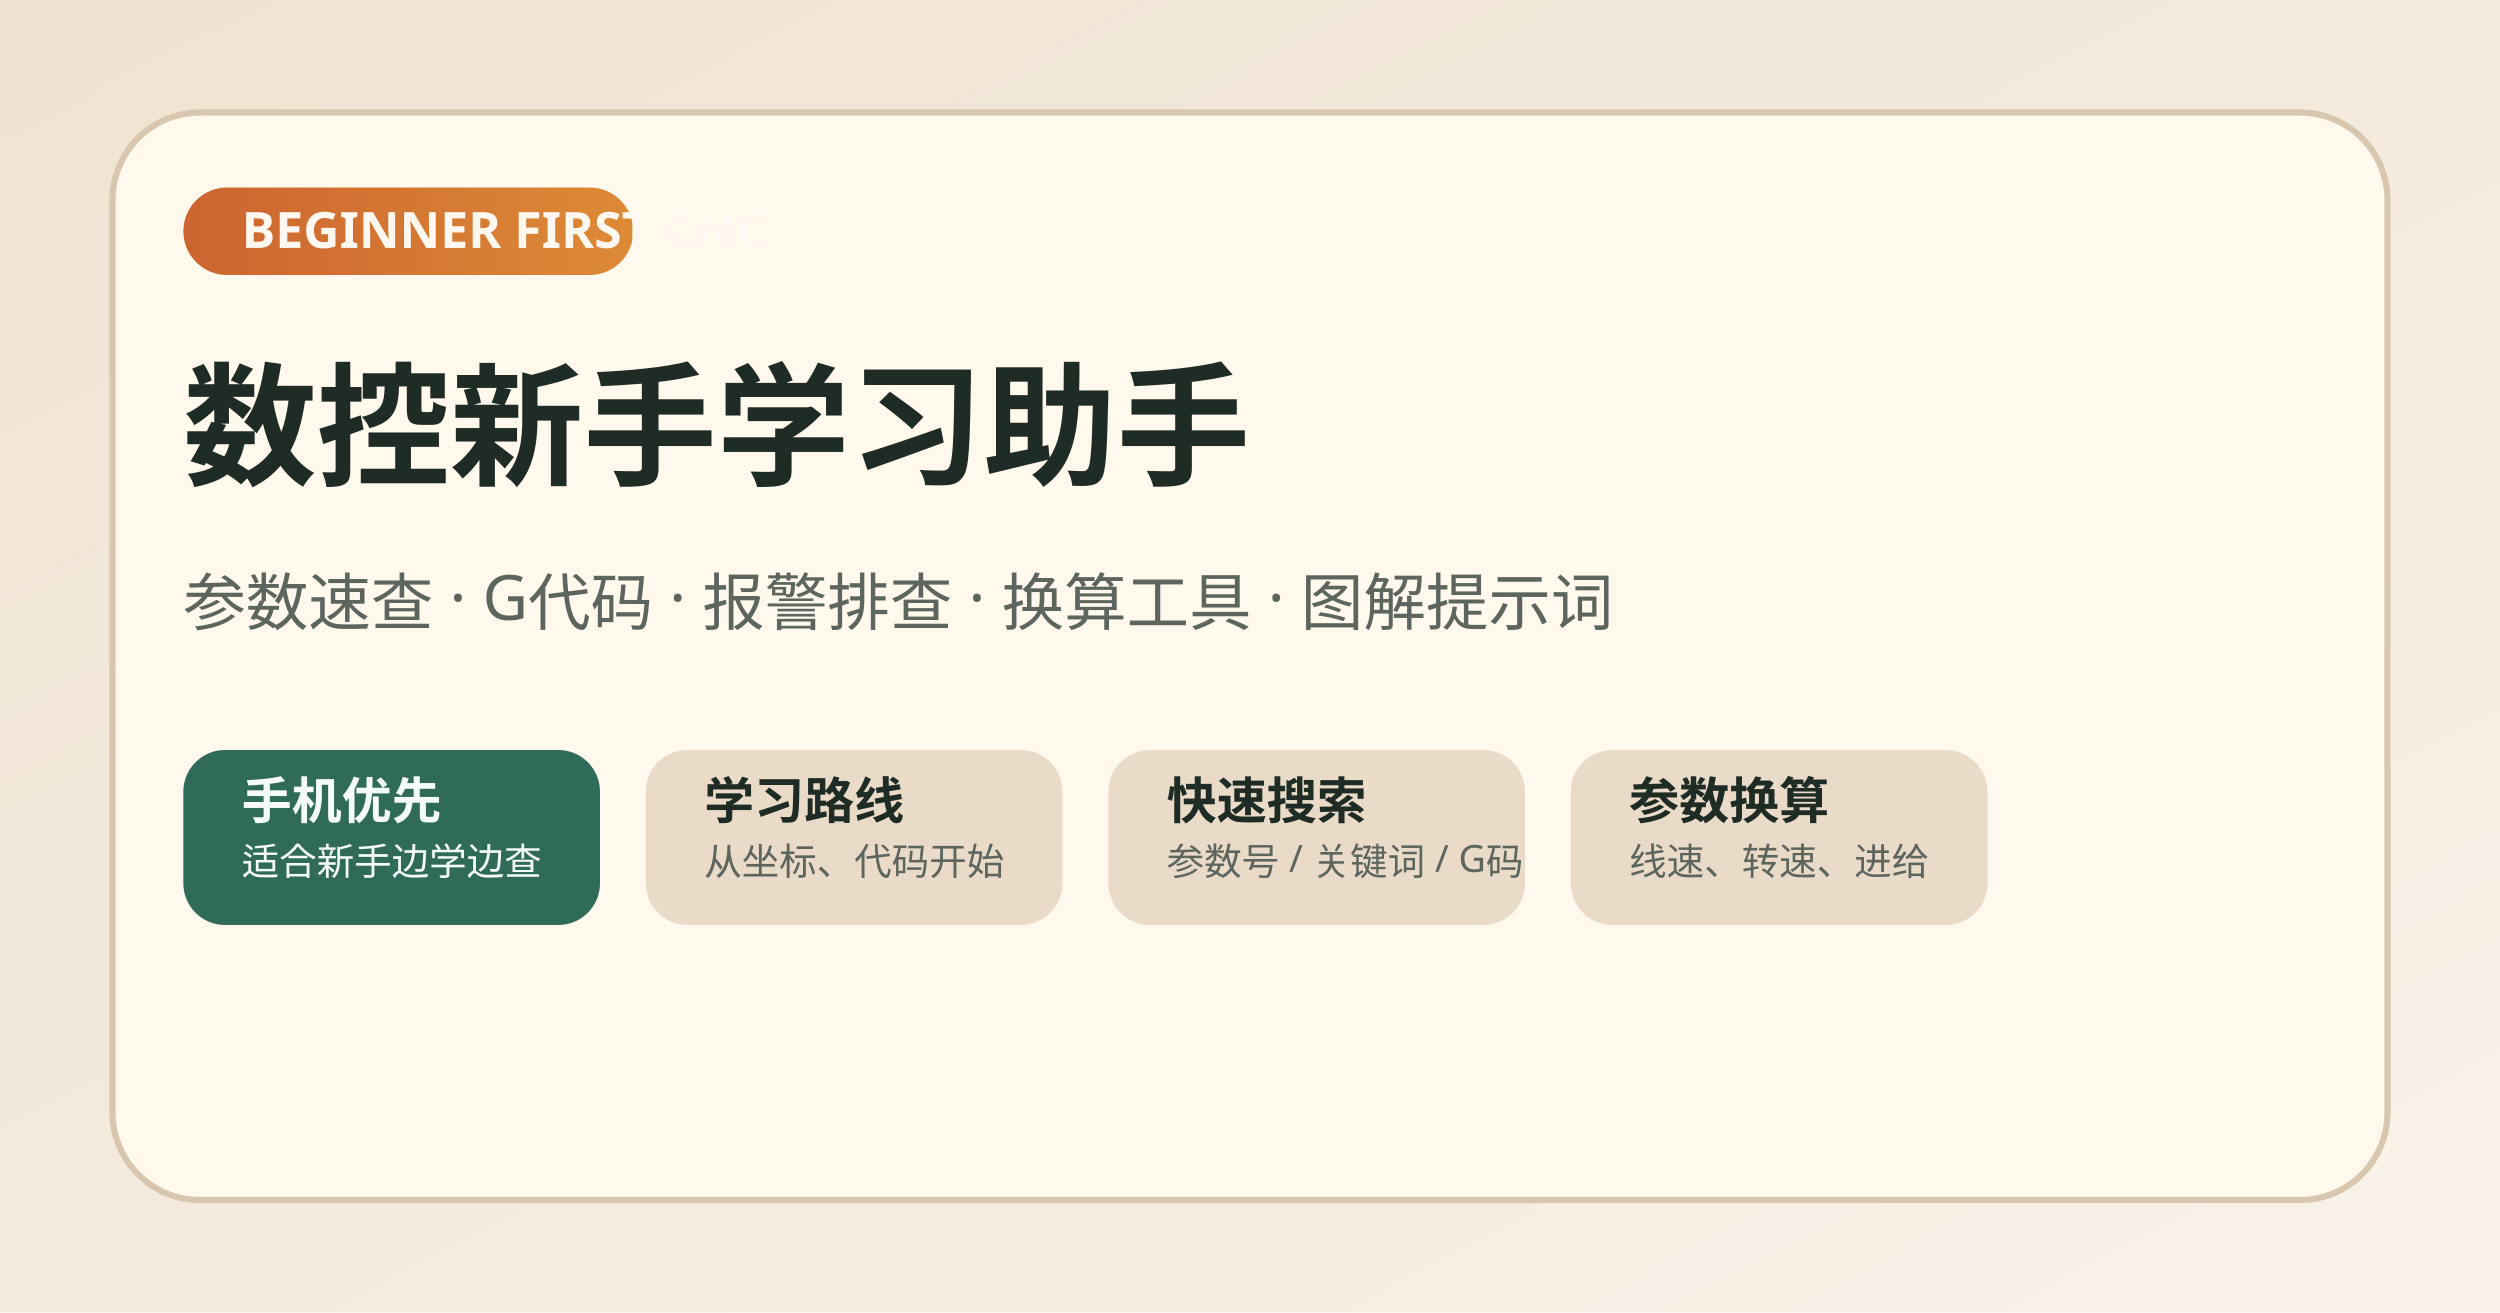
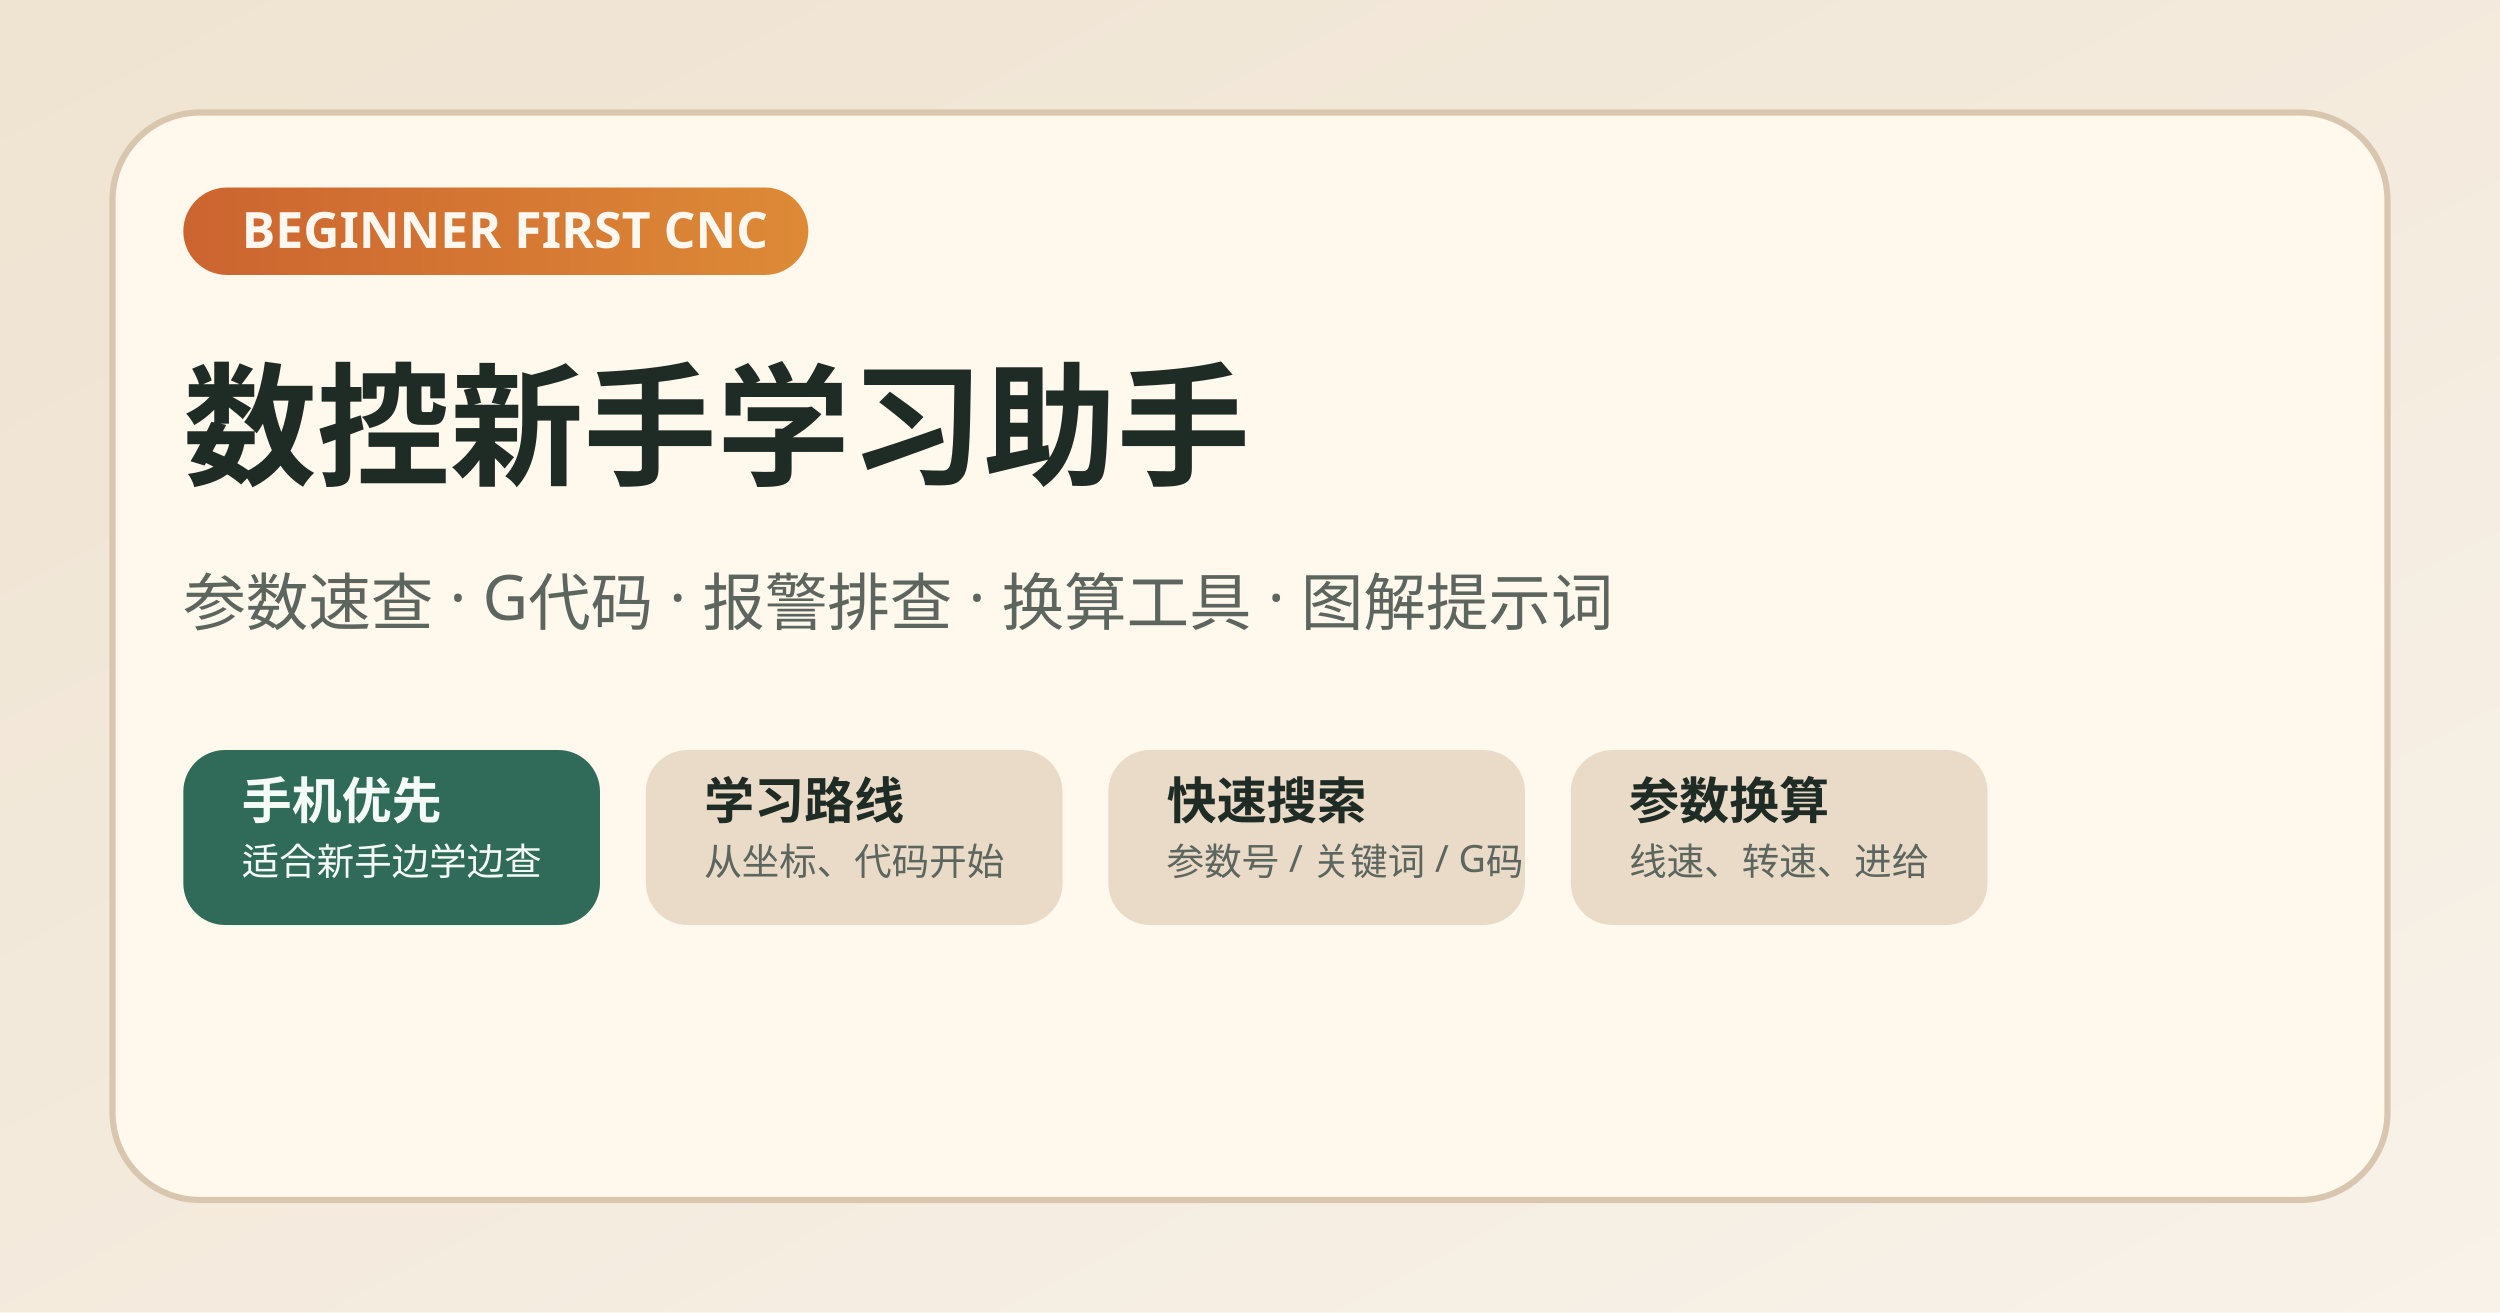
<svg xmlns="http://www.w3.org/2000/svg" width="1200" height="630" viewBox="0 0 1200 630">
  <defs>
    <linearGradient id="bg" x1="0" y1="0" x2="1" y2="1">
      <stop offset="0%" stop-color="#efe3d1" />
      <stop offset="100%" stop-color="#f8f2e9" />
    </linearGradient>
    <linearGradient id="accent" x1="0" y1="0" x2="1" y2="0">
      <stop offset="0%" stop-color="#cc6430" />
      <stop offset="100%" stop-color="#dd8a36" />
    </linearGradient>
  </defs>
  <rect width="1200" height="630" fill="url(#bg)" />
  <rect x="54" y="54" width="1092" height="522" rx="42" fill="#fff8ed" stroke="#d8c7ae" stroke-width="3" />
-   <rect x="88" y="90" width="216" height="42" rx="21" fill="url(#accent)" />
+   <rect x="88" y="90" width="300" height="42" rx="21" fill="url(#accent)" />
  <text x="116" y="119" font-family="Microsoft YaHei, PingFang SC, sans-serif" font-size="24" font-weight="700" fill="#fff8f1">BEGINNER FIRST CNC</text>
  <text x="88" y="228" font-family="Microsoft YaHei, PingFang SC, sans-serif" font-size="64" font-weight="700" fill="#1f2b25">数控新手学习助手</text>
  <text x="88" y="300" font-family="Microsoft YaHei, PingFang SC, sans-serif" font-size="30" fill="#5d655f">参数速查 · G代码 · 报警排查 · 换算工具 · 图解提示词</text>
  <g transform="translate(88 360)">
    <rect width="200" height="84" rx="20" fill="#2f6b58" />
    <rect x="222" width="200" height="84" rx="20" fill="#e9dbc7" />
    <rect x="444" width="200" height="84" rx="20" fill="#e9dbc7" />
    <rect x="666" width="200" height="84" rx="20" fill="#e9dbc7" />
    <text x="28" y="33" font-family="Microsoft YaHei, PingFang SC, sans-serif" font-size="24" font-weight="700" fill="#f5fbf6">手机优先</text>
    <text x="250" y="33" font-family="Microsoft YaHei, PingFang SC, sans-serif" font-size="24" font-weight="700" fill="#1f2b25">学习路线</text>
    <text x="472" y="33" font-family="Microsoft YaHei, PingFang SC, sans-serif" font-size="24" font-weight="700" fill="#1f2b25">快速搜索</text>
    <text x="694" y="33" font-family="Microsoft YaHei, PingFang SC, sans-serif" font-size="24" font-weight="700" fill="#1f2b25">参数换算</text>
    <text x="28" y="60" font-family="Microsoft YaHei, PingFang SC, sans-serif" font-size="18" fill="#f5fbf6">适合新手边学边查</text>
    <text x="250" y="60" font-family="Microsoft YaHei, PingFang SC, sans-serif" font-size="18" fill="#5d655f">从坐标、代码开始</text>
    <text x="472" y="60" font-family="Microsoft YaHei, PingFang SC, sans-serif" font-size="18" fill="#5d655f">参数号 / 关键词 / G码</text>
    <text x="694" y="60" font-family="Microsoft YaHei, PingFang SC, sans-serif" font-size="18" fill="#5d655f">线速、转速、进给</text>
  </g>
</svg>
